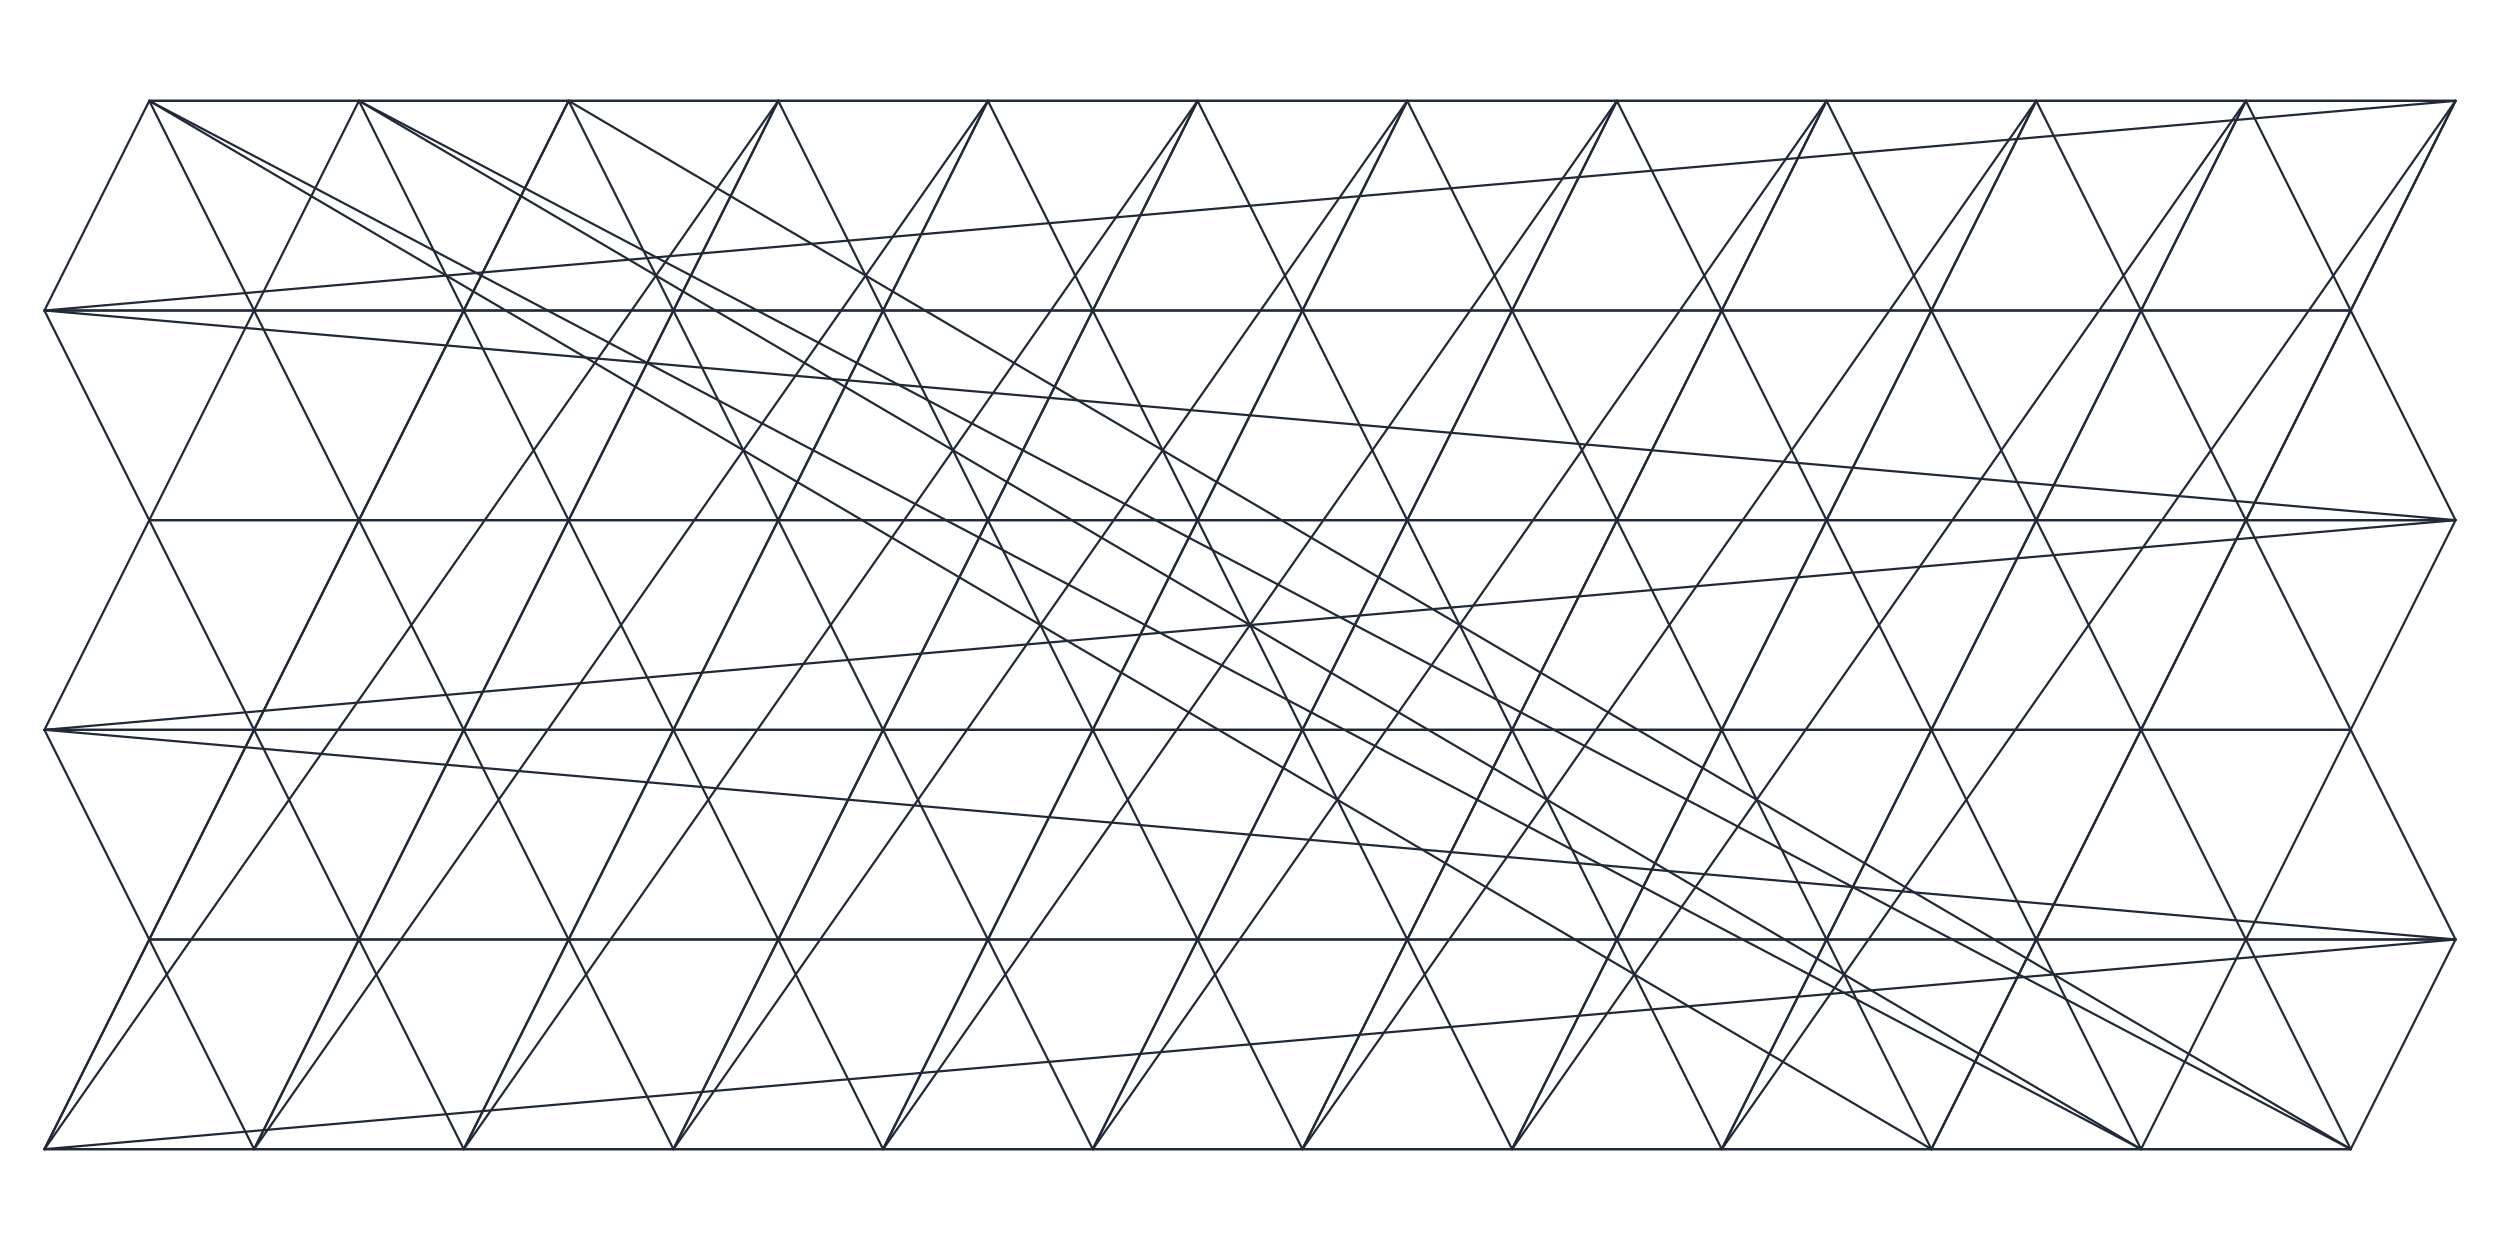
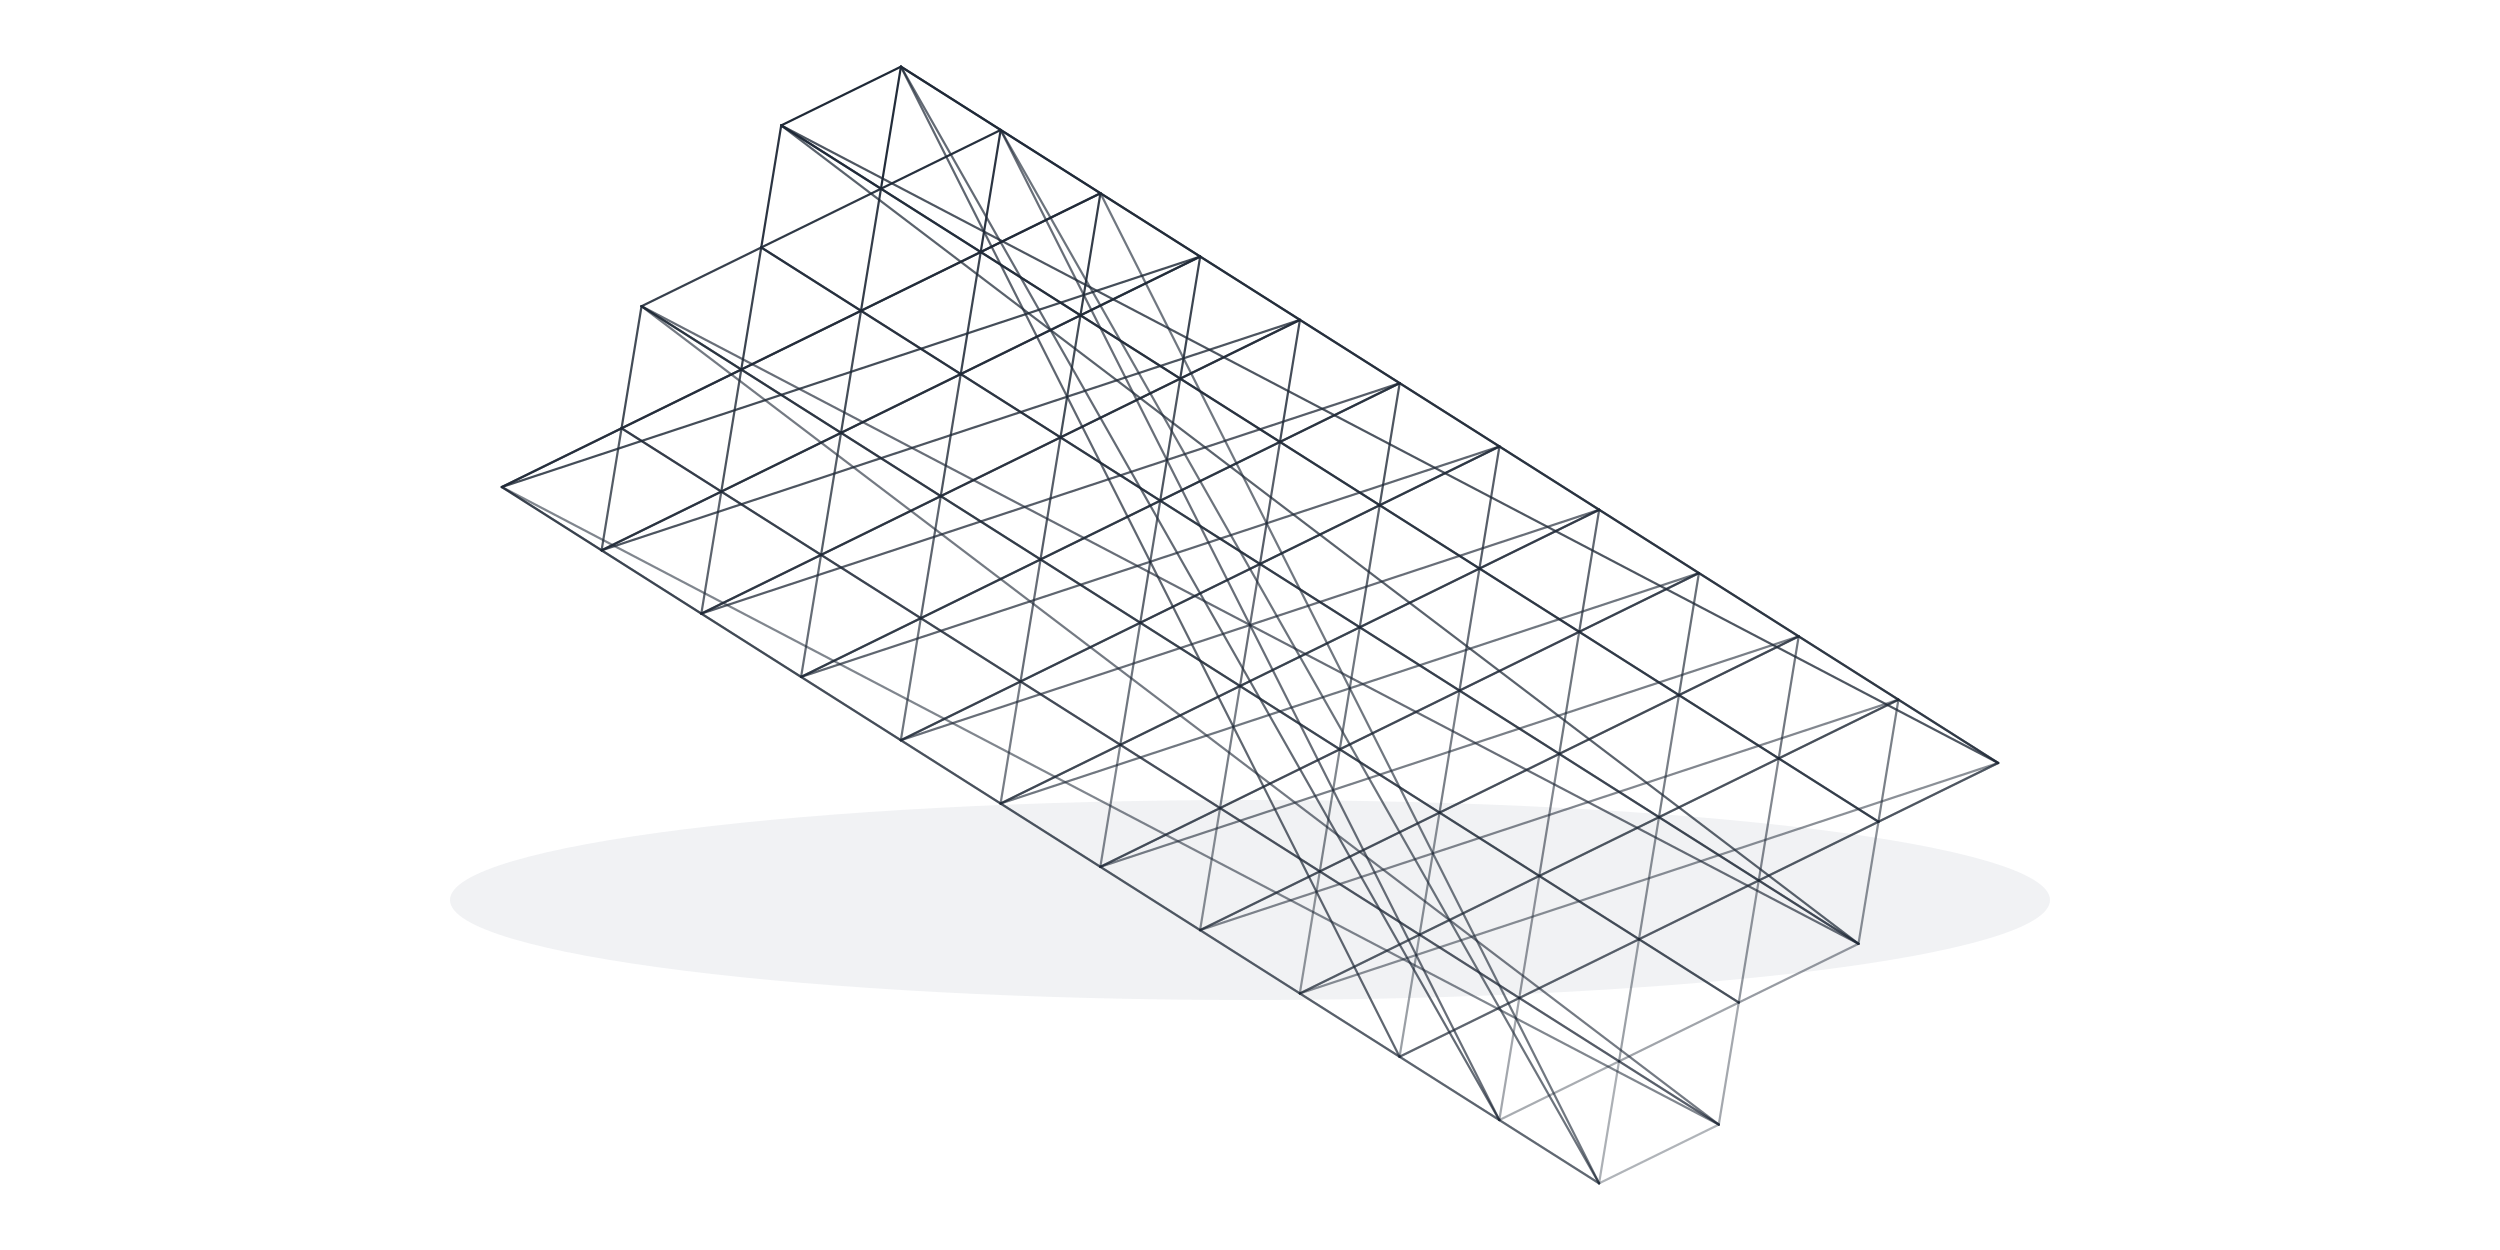
<svg xmlns="http://www.w3.org/2000/svg" width="900" height="450" viewBox="0 0 900 450" role="img" aria-label="TORUS12x6 grid">
  <rect width="100%" height="100%" fill="#ffffff" />
+   <ellipse cx="450.000" cy="324.000" rx="288.000" ry="36.000" fill="#e5e7eb" opacity="0.55" />
  <g fill="none" stroke="#1f2937" stroke-width="0.8" stroke-linecap="round" stroke-linejoin="round">
-     <line x1="91.478" y1="413.696" x2="16.000" y2="413.696" />
-     <line x1="53.739" y1="338.217" x2="91.478" y2="413.696" />
-     <line x1="16.000" y1="413.696" x2="53.739" y2="338.217" />
-     <line x1="280.174" y1="36.304" x2="16.000" y2="413.696" />
-     <line x1="91.478" y1="413.696" x2="280.174" y2="36.304" />
-     <line x1="166.957" y1="413.696" x2="91.478" y2="413.696" />
-     <line x1="129.217" y1="338.217" x2="166.957" y2="413.696" />
-     <line x1="91.478" y1="413.696" x2="129.217" y2="338.217" />
-     <line x1="355.652" y1="36.304" x2="91.478" y2="413.696" />
-     <line x1="166.957" y1="413.696" x2="355.652" y2="36.304" />
-     <line x1="242.435" y1="413.696" x2="166.957" y2="413.696" />
-     <line x1="204.696" y1="338.217" x2="242.435" y2="413.696" />
-     <line x1="166.957" y1="413.696" x2="204.696" y2="338.217" />
-     <line x1="431.130" y1="36.304" x2="166.957" y2="413.696" />
-     <line x1="242.435" y1="413.696" x2="431.130" y2="36.304" />
-     <line x1="317.913" y1="413.696" x2="242.435" y2="413.696" />
-     <line x1="280.174" y1="338.217" x2="317.913" y2="413.696" />
-     <line x1="242.435" y1="413.696" x2="280.174" y2="338.217" />
-     <line x1="506.609" y1="36.304" x2="242.435" y2="413.696" />
-     <line x1="317.913" y1="413.696" x2="506.609" y2="36.304" />
-     <line x1="393.391" y1="413.696" x2="317.913" y2="413.696" />
-     <line x1="355.652" y1="338.217" x2="393.391" y2="413.696" />
-     <line x1="317.913" y1="413.696" x2="355.652" y2="338.217" />
-     <line x1="582.087" y1="36.304" x2="317.913" y2="413.696" />
-     <line x1="393.391" y1="413.696" x2="582.087" y2="36.304" />
-     <line x1="468.870" y1="413.696" x2="393.391" y2="413.696" />
-     <line x1="431.130" y1="338.217" x2="468.870" y2="413.696" />
-     <line x1="393.391" y1="413.696" x2="431.130" y2="338.217" />
-     <line x1="657.565" y1="36.304" x2="393.391" y2="413.696" />
-     <line x1="468.870" y1="413.696" x2="657.565" y2="36.304" />
-     <line x1="544.348" y1="413.696" x2="468.870" y2="413.696" />
-     <line x1="506.609" y1="338.217" x2="544.348" y2="413.696" />
-     <line x1="468.870" y1="413.696" x2="506.609" y2="338.217" />
-     <line x1="733.043" y1="36.304" x2="468.870" y2="413.696" />
-     <line x1="544.348" y1="413.696" x2="733.043" y2="36.304" />
-     <line x1="619.826" y1="413.696" x2="544.348" y2="413.696" />
-     <line x1="582.087" y1="338.217" x2="619.826" y2="413.696" />
-     <line x1="544.348" y1="413.696" x2="582.087" y2="338.217" />
-     <line x1="808.522" y1="36.304" x2="544.348" y2="413.696" />
-     <line x1="619.826" y1="413.696" x2="808.522" y2="36.304" />
-     <line x1="695.304" y1="413.696" x2="619.826" y2="413.696" />
-     <line x1="657.565" y1="338.217" x2="695.304" y2="413.696" />
-     <line x1="619.826" y1="413.696" x2="657.565" y2="338.217" />
-     <line x1="884.000" y1="36.304" x2="619.826" y2="413.696" />
-     <line x1="695.304" y1="413.696" x2="884.000" y2="36.304" />
-     <line x1="770.783" y1="413.696" x2="695.304" y2="413.696" />
-     <line x1="733.043" y1="338.217" x2="770.783" y2="413.696" />
-     <line x1="695.304" y1="413.696" x2="733.043" y2="338.217" />
-     <line x1="53.739" y1="36.304" x2="695.304" y2="413.696" />
-     <line x1="770.783" y1="413.696" x2="53.739" y2="36.304" />
-     <line x1="846.261" y1="413.696" x2="770.783" y2="413.696" />
-     <line x1="808.522" y1="338.217" x2="846.261" y2="413.696" />
-     <line x1="770.783" y1="413.696" x2="808.522" y2="338.217" />
-     <line x1="129.217" y1="36.304" x2="770.783" y2="413.696" />
-     <line x1="846.261" y1="413.696" x2="129.217" y2="36.304" />
-     <line x1="16.000" y1="413.696" x2="846.261" y2="413.696" />
-     <line x1="884.000" y1="338.217" x2="16.000" y2="413.696" />
-     <line x1="846.261" y1="413.696" x2="884.000" y2="338.217" />
-     <line x1="204.696" y1="36.304" x2="846.261" y2="413.696" />
-     <line x1="16.000" y1="413.696" x2="204.696" y2="36.304" />
-     <line x1="129.217" y1="338.217" x2="53.739" y2="338.217" />
-     <line x1="91.478" y1="262.739" x2="129.217" y2="338.217" />
-     <line x1="53.739" y1="338.217" x2="91.478" y2="262.739" />
-     <line x1="204.696" y1="338.217" x2="129.217" y2="338.217" />
-     <line x1="166.957" y1="262.739" x2="204.696" y2="338.217" />
-     <line x1="129.217" y1="338.217" x2="166.957" y2="262.739" />
-     <line x1="280.174" y1="338.217" x2="204.696" y2="338.217" />
-     <line x1="242.435" y1="262.739" x2="280.174" y2="338.217" />
-     <line x1="204.696" y1="338.217" x2="242.435" y2="262.739" />
-     <line x1="355.652" y1="338.217" x2="280.174" y2="338.217" />
-     <line x1="317.913" y1="262.739" x2="355.652" y2="338.217" />
-     <line x1="280.174" y1="338.217" x2="317.913" y2="262.739" />
-     <line x1="431.130" y1="338.217" x2="355.652" y2="338.217" />
-     <line x1="393.391" y1="262.739" x2="431.130" y2="338.217" />
-     <line x1="355.652" y1="338.217" x2="393.391" y2="262.739" />
-     <line x1="506.609" y1="338.217" x2="431.130" y2="338.217" />
-     <line x1="468.870" y1="262.739" x2="506.609" y2="338.217" />
-     <line x1="431.130" y1="338.217" x2="468.870" y2="262.739" />
-     <line x1="582.087" y1="338.217" x2="506.609" y2="338.217" />
-     <line x1="544.348" y1="262.739" x2="582.087" y2="338.217" />
-     <line x1="506.609" y1="338.217" x2="544.348" y2="262.739" />
-     <line x1="657.565" y1="338.217" x2="582.087" y2="338.217" />
-     <line x1="619.826" y1="262.739" x2="657.565" y2="338.217" />
-     <line x1="582.087" y1="338.217" x2="619.826" y2="262.739" />
-     <line x1="733.043" y1="338.217" x2="657.565" y2="338.217" />
-     <line x1="695.304" y1="262.739" x2="733.043" y2="338.217" />
-     <line x1="657.565" y1="338.217" x2="695.304" y2="262.739" />
-     <line x1="808.522" y1="338.217" x2="733.043" y2="338.217" />
-     <line x1="770.783" y1="262.739" x2="808.522" y2="338.217" />
-     <line x1="733.043" y1="338.217" x2="770.783" y2="262.739" />
-     <line x1="884.000" y1="338.217" x2="808.522" y2="338.217" />
-     <line x1="846.261" y1="262.739" x2="884.000" y2="338.217" />
-     <line x1="808.522" y1="338.217" x2="846.261" y2="262.739" />
-     <line x1="53.739" y1="338.217" x2="884.000" y2="338.217" />
-     <line x1="16.000" y1="262.739" x2="53.739" y2="338.217" />
-     <line x1="884.000" y1="338.217" x2="16.000" y2="262.739" />
-     <line x1="166.957" y1="262.739" x2="91.478" y2="262.739" />
-     <line x1="129.217" y1="187.261" x2="166.957" y2="262.739" />
-     <line x1="91.478" y1="262.739" x2="129.217" y2="187.261" />
-     <line x1="242.435" y1="262.739" x2="166.957" y2="262.739" />
-     <line x1="204.696" y1="187.261" x2="242.435" y2="262.739" />
-     <line x1="166.957" y1="262.739" x2="204.696" y2="187.261" />
-     <line x1="317.913" y1="262.739" x2="242.435" y2="262.739" />
-     <line x1="280.174" y1="187.261" x2="317.913" y2="262.739" />
-     <line x1="242.435" y1="262.739" x2="280.174" y2="187.261" />
-     <line x1="393.391" y1="262.739" x2="317.913" y2="262.739" />
-     <line x1="355.652" y1="187.261" x2="393.391" y2="262.739" />
-     <line x1="317.913" y1="262.739" x2="355.652" y2="187.261" />
-     <line x1="468.870" y1="262.739" x2="393.391" y2="262.739" />
-     <line x1="431.130" y1="187.261" x2="468.870" y2="262.739" />
-     <line x1="393.391" y1="262.739" x2="431.130" y2="187.261" />
-     <line x1="544.348" y1="262.739" x2="468.870" y2="262.739" />
-     <line x1="506.609" y1="187.261" x2="544.348" y2="262.739" />
-     <line x1="468.870" y1="262.739" x2="506.609" y2="187.261" />
-     <line x1="619.826" y1="262.739" x2="544.348" y2="262.739" />
-     <line x1="582.087" y1="187.261" x2="619.826" y2="262.739" />
-     <line x1="544.348" y1="262.739" x2="582.087" y2="187.261" />
-     <line x1="695.304" y1="262.739" x2="619.826" y2="262.739" />
-     <line x1="657.565" y1="187.261" x2="695.304" y2="262.739" />
-     <line x1="619.826" y1="262.739" x2="657.565" y2="187.261" />
-     <line x1="770.783" y1="262.739" x2="695.304" y2="262.739" />
-     <line x1="733.043" y1="187.261" x2="770.783" y2="262.739" />
-     <line x1="695.304" y1="262.739" x2="733.043" y2="187.261" />
-     <line x1="846.261" y1="262.739" x2="770.783" y2="262.739" />
-     <line x1="808.522" y1="187.261" x2="846.261" y2="262.739" />
-     <line x1="770.783" y1="262.739" x2="808.522" y2="187.261" />
-     <line x1="16.000" y1="262.739" x2="846.261" y2="262.739" />
-     <line x1="884.000" y1="187.261" x2="16.000" y2="262.739" />
-     <line x1="846.261" y1="262.739" x2="884.000" y2="187.261" />
-     <line x1="91.478" y1="262.739" x2="16.000" y2="262.739" />
-     <line x1="53.739" y1="187.261" x2="91.478" y2="262.739" />
-     <line x1="16.000" y1="262.739" x2="53.739" y2="187.261" />
-     <line x1="204.696" y1="187.261" x2="129.217" y2="187.261" />
-     <line x1="166.957" y1="111.783" x2="204.696" y2="187.261" />
-     <line x1="129.217" y1="187.261" x2="166.957" y2="111.783" />
-     <line x1="280.174" y1="187.261" x2="204.696" y2="187.261" />
-     <line x1="242.435" y1="111.783" x2="280.174" y2="187.261" />
-     <line x1="204.696" y1="187.261" x2="242.435" y2="111.783" />
-     <line x1="355.652" y1="187.261" x2="280.174" y2="187.261" />
-     <line x1="317.913" y1="111.783" x2="355.652" y2="187.261" />
-     <line x1="280.174" y1="187.261" x2="317.913" y2="111.783" />
-     <line x1="431.130" y1="187.261" x2="355.652" y2="187.261" />
-     <line x1="393.391" y1="111.783" x2="431.130" y2="187.261" />
-     <line x1="355.652" y1="187.261" x2="393.391" y2="111.783" />
-     <line x1="506.609" y1="187.261" x2="431.130" y2="187.261" />
-     <line x1="468.870" y1="111.783" x2="506.609" y2="187.261" />
-     <line x1="431.130" y1="187.261" x2="468.870" y2="111.783" />
-     <line x1="582.087" y1="187.261" x2="506.609" y2="187.261" />
-     <line x1="544.348" y1="111.783" x2="582.087" y2="187.261" />
-     <line x1="506.609" y1="187.261" x2="544.348" y2="111.783" />
-     <line x1="657.565" y1="187.261" x2="582.087" y2="187.261" />
-     <line x1="619.826" y1="111.783" x2="657.565" y2="187.261" />
-     <line x1="582.087" y1="187.261" x2="619.826" y2="111.783" />
-     <line x1="733.043" y1="187.261" x2="657.565" y2="187.261" />
-     <line x1="695.304" y1="111.783" x2="733.043" y2="187.261" />
-     <line x1="657.565" y1="187.261" x2="695.304" y2="111.783" />
-     <line x1="808.522" y1="187.261" x2="733.043" y2="187.261" />
-     <line x1="770.783" y1="111.783" x2="808.522" y2="187.261" />
-     <line x1="733.043" y1="187.261" x2="770.783" y2="111.783" />
-     <line x1="884.000" y1="187.261" x2="808.522" y2="187.261" />
-     <line x1="846.261" y1="111.783" x2="884.000" y2="187.261" />
-     <line x1="808.522" y1="187.261" x2="846.261" y2="111.783" />
-     <line x1="53.739" y1="187.261" x2="884.000" y2="187.261" />
-     <line x1="16.000" y1="111.783" x2="53.739" y2="187.261" />
-     <line x1="884.000" y1="187.261" x2="16.000" y2="111.783" />
-     <line x1="129.217" y1="187.261" x2="53.739" y2="187.261" />
-     <line x1="91.478" y1="111.783" x2="129.217" y2="187.261" />
-     <line x1="53.739" y1="187.261" x2="91.478" y2="111.783" />
-     <line x1="242.435" y1="111.783" x2="166.957" y2="111.783" />
-     <line x1="204.696" y1="36.304" x2="242.435" y2="111.783" />
-     <line x1="166.957" y1="111.783" x2="204.696" y2="36.304" />
-     <line x1="317.913" y1="111.783" x2="242.435" y2="111.783" />
-     <line x1="280.174" y1="36.304" x2="317.913" y2="111.783" />
-     <line x1="242.435" y1="111.783" x2="280.174" y2="36.304" />
-     <line x1="393.391" y1="111.783" x2="317.913" y2="111.783" />
-     <line x1="355.652" y1="36.304" x2="393.391" y2="111.783" />
-     <line x1="317.913" y1="111.783" x2="355.652" y2="36.304" />
-     <line x1="468.870" y1="111.783" x2="393.391" y2="111.783" />
-     <line x1="431.130" y1="36.304" x2="468.870" y2="111.783" />
-     <line x1="393.391" y1="111.783" x2="431.130" y2="36.304" />
-     <line x1="544.348" y1="111.783" x2="468.870" y2="111.783" />
-     <line x1="506.609" y1="36.304" x2="544.348" y2="111.783" />
-     <line x1="468.870" y1="111.783" x2="506.609" y2="36.304" />
-     <line x1="619.826" y1="111.783" x2="544.348" y2="111.783" />
-     <line x1="582.087" y1="36.304" x2="619.826" y2="111.783" />
-     <line x1="544.348" y1="111.783" x2="582.087" y2="36.304" />
-     <line x1="695.304" y1="111.783" x2="619.826" y2="111.783" />
-     <line x1="657.565" y1="36.304" x2="695.304" y2="111.783" />
-     <line x1="619.826" y1="111.783" x2="657.565" y2="36.304" />
-     <line x1="770.783" y1="111.783" x2="695.304" y2="111.783" />
-     <line x1="733.043" y1="36.304" x2="770.783" y2="111.783" />
-     <line x1="695.304" y1="111.783" x2="733.043" y2="36.304" />
-     <line x1="846.261" y1="111.783" x2="770.783" y2="111.783" />
-     <line x1="808.522" y1="36.304" x2="846.261" y2="111.783" />
-     <line x1="770.783" y1="111.783" x2="808.522" y2="36.304" />
-     <line x1="16.000" y1="111.783" x2="846.261" y2="111.783" />
-     <line x1="884.000" y1="36.304" x2="16.000" y2="111.783" />
-     <line x1="846.261" y1="111.783" x2="884.000" y2="36.304" />
-     <line x1="91.478" y1="111.783" x2="16.000" y2="111.783" />
-     <line x1="53.739" y1="36.304" x2="91.478" y2="111.783" />
-     <line x1="16.000" y1="111.783" x2="53.739" y2="36.304" />
-     <line x1="166.957" y1="111.783" x2="91.478" y2="111.783" />
-     <line x1="129.217" y1="36.304" x2="166.957" y2="111.783" />
-     <line x1="91.478" y1="111.783" x2="129.217" y2="36.304" />
-     <line x1="280.174" y1="36.304" x2="204.696" y2="36.304" />
-     <line x1="355.652" y1="36.304" x2="280.174" y2="36.304" />
-     <line x1="431.130" y1="36.304" x2="355.652" y2="36.304" />
-     <line x1="506.609" y1="36.304" x2="431.130" y2="36.304" />
-     <line x1="582.087" y1="36.304" x2="506.609" y2="36.304" />
-     <line x1="657.565" y1="36.304" x2="582.087" y2="36.304" />
-     <line x1="733.043" y1="36.304" x2="657.565" y2="36.304" />
-     <line x1="808.522" y1="36.304" x2="733.043" y2="36.304" />
-     <line x1="884.000" y1="36.304" x2="808.522" y2="36.304" />
-     <line x1="53.739" y1="36.304" x2="884.000" y2="36.304" />
-     <line x1="129.217" y1="36.304" x2="53.739" y2="36.304" />
-     <line x1="204.696" y1="36.304" x2="129.217" y2="36.304" />
+     <line x1="575.664" y1="426.000" x2="618.762" y2="404.849" stroke-opacity="0.350" />
+     <line x1="575.664" y1="426.000" x2="539.755" y2="403.212" stroke-opacity="0.351" />
+     <line x1="582.853" y1="382.061" x2="575.664" y2="426.000" stroke-opacity="0.369" />
+     <line x1="618.762" y1="404.849" x2="582.853" y2="382.061" stroke-opacity="0.387" />
+     <line x1="539.755" y1="403.212" x2="582.853" y2="382.061" stroke-opacity="0.389" />
+     <line x1="539.755" y1="403.212" x2="503.845" y2="380.424" stroke-opacity="0.390" />
+     <line x1="625.952" y1="360.910" x2="618.762" y2="404.849" stroke-opacity="0.406" />
+     <line x1="546.944" y1="359.273" x2="539.755" y2="403.212" stroke-opacity="0.408" />
+     <line x1="582.853" y1="382.061" x2="625.952" y2="360.910" stroke-opacity="0.425" />
+     <line x1="582.853" y1="382.061" x2="546.944" y2="359.273" stroke-opacity="0.426" />
+     <line x1="503.845" y1="380.424" x2="546.944" y2="359.273" stroke-opacity="0.428" />
+     <line x1="503.845" y1="380.424" x2="467.936" y2="357.636" stroke-opacity="0.429" />
+     <line x1="590.042" y1="338.122" x2="582.853" y2="382.061" stroke-opacity="0.444" />
+     <line x1="511.035" y1="336.485" x2="503.845" y2="380.424" stroke-opacity="0.447" />
+     <line x1="625.952" y1="360.910" x2="669.050" y2="339.759" stroke-opacity="0.461" />
+     <line x1="625.952" y1="360.910" x2="590.042" y2="338.122" stroke-opacity="0.462" />
+     <line x1="546.944" y1="359.273" x2="590.042" y2="338.122" stroke-opacity="0.464" />
+     <line x1="546.944" y1="359.273" x2="511.035" y2="336.485" stroke-opacity="0.465" />
+     <line x1="467.936" y1="357.636" x2="511.035" y2="336.485" stroke-opacity="0.467" />
+     <line x1="467.936" y1="357.636" x2="432.027" y2="334.847" stroke-opacity="0.468" />
+     <line x1="633.141" y1="316.971" x2="625.952" y2="360.910" stroke-opacity="0.481" />
+     <line x1="554.133" y1="315.334" x2="546.944" y2="359.273" stroke-opacity="0.483" />
+     <line x1="475.125" y1="313.697" x2="467.936" y2="357.636" stroke-opacity="0.486" />
+     <line x1="669.050" y1="339.759" x2="633.141" y2="316.971" stroke-opacity="0.499" />
+     <line x1="503.845" y1="380.424" x2="719.338" y2="274.670" stroke-opacity="0.500" />
+     <line x1="590.042" y1="338.122" x2="633.141" y2="316.971" stroke-opacity="0.500" />
+     <line x1="590.042" y1="338.122" x2="554.133" y2="315.334" stroke-opacity="0.501" />
+     <line x1="511.035" y1="336.485" x2="554.133" y2="315.334" stroke-opacity="0.503" />
+     <line x1="511.035" y1="336.485" x2="475.125" y2="313.697" stroke-opacity="0.504" />
+     <line x1="432.027" y1="334.847" x2="475.125" y2="313.697" stroke-opacity="0.506" />
+     <line x1="432.027" y1="334.847" x2="396.117" y2="312.059" stroke-opacity="0.507" />
+     <line x1="676.240" y1="295.821" x2="669.050" y2="339.759" stroke-opacity="0.517" />
+     <line x1="597.232" y1="294.183" x2="590.042" y2="338.122" stroke-opacity="0.519" />
+     <line x1="719.338" y1="274.670" x2="467.936" y2="357.636" stroke-opacity="0.519" />
+     <line x1="518.224" y1="292.546" x2="511.035" y2="336.485" stroke-opacity="0.522" />
+     <line x1="439.216" y1="290.908" x2="432.027" y2="334.847" stroke-opacity="0.525" />
+     <line x1="633.141" y1="316.971" x2="676.240" y2="295.821" stroke-opacity="0.536" />
+     <line x1="633.141" y1="316.971" x2="597.232" y2="294.183" stroke-opacity="0.537" />
+     <line x1="467.936" y1="357.636" x2="683.429" y2="251.882" stroke-opacity="0.539" />
+     <line x1="554.133" y1="315.334" x2="597.232" y2="294.183" stroke-opacity="0.539" />
+     <line x1="554.133" y1="315.334" x2="518.224" y2="292.546" stroke-opacity="0.540" />
+     <line x1="475.125" y1="313.697" x2="518.224" y2="292.546" stroke-opacity="0.542" />
+     <line x1="475.125" y1="313.697" x2="439.216" y2="290.908" stroke-opacity="0.543" />
+     <line x1="396.117" y1="312.059" x2="439.216" y2="290.908" stroke-opacity="0.544" />
+     <line x1="396.117" y1="312.059" x2="360.208" y2="289.271" stroke-opacity="0.546" />
+     <line x1="180.662" y1="175.330" x2="575.664" y2="426.000" stroke-opacity="0.546" />
+     <line x1="640.330" y1="273.032" x2="633.141" y2="316.971" stroke-opacity="0.556" />
+     <line x1="561.323" y1="271.395" x2="554.133" y2="315.334" stroke-opacity="0.558" />
+     <line x1="683.429" y1="251.882" x2="432.027" y2="334.847" stroke-opacity="0.558" />
+     <line x1="482.315" y1="269.758" x2="475.125" y2="313.697" stroke-opacity="0.561" />
+     <line x1="403.307" y1="268.120" x2="396.117" y2="312.059" stroke-opacity="0.564" />
+     <line x1="618.762" y1="404.849" x2="180.662" y2="175.330" stroke-opacity="0.564" />
+     <line x1="676.240" y1="295.821" x2="719.338" y2="274.670" stroke-opacity="0.572" />
+     <line x1="676.240" y1="295.821" x2="640.330" y2="273.032" stroke-opacity="0.574" />
+     <line x1="597.232" y1="294.183" x2="640.330" y2="273.032" stroke-opacity="0.575" />
+     <line x1="597.232" y1="294.183" x2="561.323" y2="271.395" stroke-opacity="0.576" />
+     <line x1="518.224" y1="292.546" x2="561.323" y2="271.395" stroke-opacity="0.578" />
+     <line x1="432.027" y1="334.847" x2="647.520" y2="229.093" stroke-opacity="0.578" />
+     <line x1="518.224" y1="292.546" x2="482.315" y2="269.758" stroke-opacity="0.579" />
+     <line x1="439.216" y1="290.908" x2="482.315" y2="269.758" stroke-opacity="0.581" />
+     <line x1="223.760" y1="154.179" x2="618.762" y2="404.849" stroke-opacity="0.582" />
+     <line x1="439.216" y1="290.908" x2="403.307" y2="268.120" stroke-opacity="0.582" />
+     <line x1="360.208" y1="289.271" x2="403.307" y2="268.120" stroke-opacity="0.583" />
+     <line x1="360.208" y1="289.271" x2="324.299" y2="266.483" stroke-opacity="0.585" />
+     <line x1="683.429" y1="251.882" x2="676.240" y2="295.821" stroke-opacity="0.592" />
+     <line x1="604.421" y1="250.244" x2="597.232" y2="294.183" stroke-opacity="0.594" />
+     <line x1="525.413" y1="248.607" x2="518.224" y2="292.546" stroke-opacity="0.597" />
+     <line x1="647.520" y1="229.093" x2="396.117" y2="312.059" stroke-opacity="0.597" />
+     <line x1="446.405" y1="246.969" x2="439.216" y2="290.908" stroke-opacity="0.600" />
+     <line x1="367.397" y1="245.332" x2="360.208" y2="289.271" stroke-opacity="0.603" />
+     <line x1="719.338" y1="274.670" x2="683.429" y2="251.882" stroke-opacity="0.610" />
+     <line x1="640.330" y1="273.032" x2="683.429" y2="251.882" stroke-opacity="0.611" />
+     <line x1="640.330" y1="273.032" x2="604.421" y2="250.244" stroke-opacity="0.612" />
+     <line x1="561.323" y1="271.395" x2="604.421" y2="250.244" stroke-opacity="0.614" />
+     <line x1="561.323" y1="271.395" x2="525.413" y2="248.607" stroke-opacity="0.615" />
+     <line x1="482.315" y1="269.758" x2="525.413" y2="248.607" stroke-opacity="0.617" />
+     <line x1="396.117" y1="312.059" x2="611.610" y2="206.305" stroke-opacity="0.617" />
+     <line x1="482.315" y1="269.758" x2="446.405" y2="246.969" stroke-opacity="0.618" />
+     <line x1="618.762" y1="404.849" x2="230.950" y2="110.241" stroke-opacity="0.619" />
+     <line x1="403.307" y1="268.120" x2="446.405" y2="246.969" stroke-opacity="0.619" />
+     <line x1="403.307" y1="268.120" x2="367.397" y2="245.332" stroke-opacity="0.621" />
+     <line x1="324.299" y1="266.483" x2="367.397" y2="245.332" stroke-opacity="0.622" />
+     <line x1="324.299" y1="266.483" x2="288.390" y2="243.695" stroke-opacity="0.624" />
+     <line x1="647.520" y1="229.093" x2="640.330" y2="273.032" stroke-opacity="0.631" />
+     <line x1="568.512" y1="227.456" x2="561.323" y2="271.395" stroke-opacity="0.633" />
+     <line x1="489.504" y1="225.819" x2="482.315" y2="269.758" stroke-opacity="0.636" />
+     <line x1="611.610" y1="206.305" x2="360.208" y2="289.271" stroke-opacity="0.636" />
+     <line x1="396.155" y1="69.576" x2="575.664" y2="426.000" stroke-opacity="0.636" />
+     <line x1="410.496" y1="224.181" x2="403.307" y2="268.120" stroke-opacity="0.639" />
+     <line x1="331.488" y1="222.544" x2="324.299" y2="266.483" stroke-opacity="0.642" />
+     <line x1="683.429" y1="251.882" x2="647.520" y2="229.093" stroke-opacity="0.649" />
+     <line x1="604.421" y1="250.244" x2="647.520" y2="229.093" stroke-opacity="0.650" />
+     <line x1="604.421" y1="250.244" x2="568.512" y2="227.456" stroke-opacity="0.651" />
+     <line x1="525.413" y1="248.607" x2="568.512" y2="227.456" stroke-opacity="0.653" />
+     <line x1="525.413" y1="248.607" x2="489.504" y2="225.819" stroke-opacity="0.654" />
+     <line x1="446.405" y1="246.969" x2="489.504" y2="225.819" stroke-opacity="0.656" />
+     <line x1="360.208" y1="289.271" x2="575.701" y2="183.517" stroke-opacity="0.656" />
+     <line x1="575.664" y1="426.000" x2="360.245" y2="46.788" stroke-opacity="0.656" />
+     <line x1="230.950" y1="110.241" x2="625.952" y2="360.910" stroke-opacity="0.657" />
+     <line x1="446.405" y1="246.969" x2="410.496" y2="224.181" stroke-opacity="0.657" />
+     <line x1="367.397" y1="245.332" x2="410.496" y2="224.181" stroke-opacity="0.658" />
+     <line x1="367.397" y1="245.332" x2="331.488" y2="222.544" stroke-opacity="0.660" />
+     <line x1="288.390" y1="243.695" x2="331.488" y2="222.544" stroke-opacity="0.661" />
+     <line x1="288.390" y1="243.695" x2="252.480" y2="220.907" stroke-opacity="0.663" />
+     <line x1="611.610" y1="206.305" x2="604.421" y2="250.244" stroke-opacity="0.669" />
+     <line x1="532.603" y1="204.668" x2="525.413" y2="248.607" stroke-opacity="0.672" />
+     <line x1="669.050" y1="339.759" x2="230.950" y2="110.241" stroke-opacity="0.675" />
+     <line x1="453.595" y1="203.031" x2="446.405" y2="246.969" stroke-opacity="0.675" />
+     <line x1="360.245" y1="46.788" x2="539.755" y2="403.212" stroke-opacity="0.675" />
+     <line x1="575.701" y1="183.517" x2="324.299" y2="266.483" stroke-opacity="0.675" />
+     <line x1="374.587" y1="201.393" x2="367.397" y2="245.332" stroke-opacity="0.678" />
+     <line x1="295.579" y1="199.756" x2="288.390" y2="243.695" stroke-opacity="0.681" />
+     <line x1="647.520" y1="229.093" x2="611.610" y2="206.305" stroke-opacity="0.687" />
+     <line x1="568.512" y1="227.456" x2="611.610" y2="206.305" stroke-opacity="0.689" />
+     <line x1="568.512" y1="227.456" x2="532.603" y2="204.668" stroke-opacity="0.690" />
+     <line x1="489.504" y1="225.819" x2="532.603" y2="204.668" stroke-opacity="0.692" />
+     <line x1="489.504" y1="225.819" x2="453.595" y2="203.031" stroke-opacity="0.693" />
+     <line x1="274.048" y1="89.090" x2="669.050" y2="339.759" stroke-opacity="0.693" />
+     <line x1="410.496" y1="224.181" x2="453.595" y2="203.031" stroke-opacity="0.694" />
+     <line x1="539.755" y1="403.212" x2="324.336" y2="24.000" stroke-opacity="0.694" />
+     <line x1="324.299" y1="266.483" x2="539.792" y2="160.729" stroke-opacity="0.694" />
+     <line x1="410.496" y1="224.181" x2="374.587" y2="201.393" stroke-opacity="0.696" />
+     <line x1="331.488" y1="222.544" x2="374.587" y2="201.393" stroke-opacity="0.697" />
+     <line x1="331.488" y1="222.544" x2="295.579" y2="199.756" stroke-opacity="0.699" />
+     <line x1="252.480" y1="220.907" x2="295.579" y2="199.756" stroke-opacity="0.700" />
+     <line x1="252.480" y1="220.907" x2="216.571" y2="198.118" stroke-opacity="0.701" />
+     <line x1="575.701" y1="183.517" x2="568.512" y2="227.456" stroke-opacity="0.708" />
+     <line x1="496.693" y1="181.880" x2="489.504" y2="225.819" stroke-opacity="0.711" />
+     <line x1="417.685" y1="180.242" x2="410.496" y2="224.181" stroke-opacity="0.714" />
+     <line x1="324.336" y1="24.000" x2="503.845" y2="380.424" stroke-opacity="0.714" />
+     <line x1="539.792" y1="160.729" x2="288.390" y2="243.695" stroke-opacity="0.714" />
+     <line x1="338.677" y1="178.605" x2="331.488" y2="222.544" stroke-opacity="0.717" />
+     <line x1="259.670" y1="176.968" x2="252.480" y2="220.907" stroke-opacity="0.719" />
+     <line x1="611.610" y1="206.305" x2="575.701" y2="183.517" stroke-opacity="0.726" />
+     <line x1="532.603" y1="204.668" x2="575.701" y2="183.517" stroke-opacity="0.728" />
+     <line x1="532.603" y1="204.668" x2="496.693" y2="181.880" stroke-opacity="0.729" />
+     <line x1="669.050" y1="339.759" x2="281.238" y2="45.151" stroke-opacity="0.731" />
+     <line x1="453.595" y1="203.031" x2="496.693" y2="181.880" stroke-opacity="0.731" />
+     <line x1="453.595" y1="203.031" x2="417.685" y2="180.242" stroke-opacity="0.732" />
+     <line x1="374.587" y1="201.393" x2="417.685" y2="180.242" stroke-opacity="0.733" />
+     <line x1="288.390" y1="243.695" x2="503.883" y2="137.941" stroke-opacity="0.733" />
+     <line x1="374.587" y1="201.393" x2="338.677" y2="178.605" stroke-opacity="0.735" />
+     <line x1="295.579" y1="199.756" x2="338.677" y2="178.605" stroke-opacity="0.736" />
+     <line x1="295.579" y1="199.756" x2="259.670" y2="176.968" stroke-opacity="0.738" />
+     <line x1="216.571" y1="198.118" x2="259.670" y2="176.968" stroke-opacity="0.739" />
+     <line x1="216.571" y1="198.118" x2="180.662" y2="175.330" stroke-opacity="0.740" />
+     <line x1="539.792" y1="160.729" x2="532.603" y2="204.668" stroke-opacity="0.747" />
+     <line x1="460.784" y1="159.092" x2="453.595" y2="203.031" stroke-opacity="0.750" />
+     <line x1="503.883" y1="137.941" x2="252.480" y2="220.907" stroke-opacity="0.753" />
+     <line x1="381.776" y1="157.454" x2="374.587" y2="201.393" stroke-opacity="0.753" />
+     <line x1="302.768" y1="155.817" x2="295.579" y2="199.756" stroke-opacity="0.756" />
+     <line x1="223.760" y1="154.179" x2="216.571" y2="198.118" stroke-opacity="0.758" />
+     <line x1="575.701" y1="183.517" x2="539.792" y2="160.729" stroke-opacity="0.765" />
+     <line x1="496.693" y1="181.880" x2="539.792" y2="160.729" stroke-opacity="0.767" />
+     <line x1="281.238" y1="45.151" x2="676.240" y2="295.821" stroke-opacity="0.768" />
+     <line x1="496.693" y1="181.880" x2="460.784" y2="159.092" stroke-opacity="0.768" />
+     <line x1="417.685" y1="180.242" x2="460.784" y2="159.092" stroke-opacity="0.769" />
+     <line x1="417.685" y1="180.242" x2="381.776" y2="157.454" stroke-opacity="0.771" />
+     <line x1="338.677" y1="178.605" x2="381.776" y2="157.454" stroke-opacity="0.772" />
+     <line x1="252.480" y1="220.907" x2="467.973" y2="115.153" stroke-opacity="0.772" />
+     <line x1="338.677" y1="178.605" x2="302.768" y2="155.817" stroke-opacity="0.774" />
+     <line x1="259.670" y1="176.968" x2="302.768" y2="155.817" stroke-opacity="0.775" />
+     <line x1="259.670" y1="176.968" x2="223.760" y2="154.179" stroke-opacity="0.776" />
+     <line x1="180.662" y1="175.330" x2="223.760" y2="154.179" stroke-opacity="0.778" />
+     <line x1="719.338" y1="274.670" x2="281.238" y2="45.151" stroke-opacity="0.786" />
+     <line x1="503.883" y1="137.941" x2="496.693" y2="181.880" stroke-opacity="0.786" />
+     <line x1="424.875" y1="136.303" x2="417.685" y2="180.242" stroke-opacity="0.789" />
+     <line x1="345.867" y1="134.666" x2="338.677" y2="178.605" stroke-opacity="0.792" />
+     <line x1="467.973" y1="115.153" x2="216.571" y2="198.118" stroke-opacity="0.792" />
+     <line x1="266.859" y1="133.029" x2="259.670" y2="176.968" stroke-opacity="0.794" />
+     <line x1="324.336" y1="24.000" x2="719.338" y2="274.670" stroke-opacity="0.804" />
+     <line x1="539.792" y1="160.729" x2="503.883" y2="137.941" stroke-opacity="0.804" />
+     <line x1="460.784" y1="159.092" x2="503.883" y2="137.941" stroke-opacity="0.806" />
+     <line x1="460.784" y1="159.092" x2="424.875" y2="136.303" stroke-opacity="0.807" />
+     <line x1="381.776" y1="157.454" x2="424.875" y2="136.303" stroke-opacity="0.808" />
+     <line x1="381.776" y1="157.454" x2="345.867" y2="134.666" stroke-opacity="0.810" />
+     <line x1="302.768" y1="155.817" x2="345.867" y2="134.666" stroke-opacity="0.811" />
+     <line x1="216.571" y1="198.118" x2="432.064" y2="92.364" stroke-opacity="0.811" />
+     <line x1="302.768" y1="155.817" x2="266.859" y2="133.029" stroke-opacity="0.813" />
+     <line x1="223.760" y1="154.179" x2="266.859" y2="133.029" stroke-opacity="0.814" />
+     <line x1="467.973" y1="115.153" x2="460.784" y2="159.092" stroke-opacity="0.825" />
+     <line x1="388.965" y1="113.515" x2="381.776" y2="157.454" stroke-opacity="0.828" />
+     <line x1="309.958" y1="111.878" x2="302.768" y2="155.817" stroke-opacity="0.831" />
+     <line x1="432.064" y1="92.364" x2="180.662" y2="175.330" stroke-opacity="0.831" />
+     <line x1="230.950" y1="110.241" x2="223.760" y2="154.179" stroke-opacity="0.833" />
+     <line x1="503.883" y1="137.941" x2="467.973" y2="115.153" stroke-opacity="0.843" />
+     <line x1="424.875" y1="136.303" x2="467.973" y2="115.153" stroke-opacity="0.844" />
+     <line x1="424.875" y1="136.303" x2="388.965" y2="113.515" stroke-opacity="0.846" />
+     <line x1="345.867" y1="134.666" x2="388.965" y2="113.515" stroke-opacity="0.847" />
+     <line x1="345.867" y1="134.666" x2="309.958" y2="111.878" stroke-opacity="0.849" />
+     <line x1="266.859" y1="133.029" x2="309.958" y2="111.878" stroke-opacity="0.850" />
+     <line x1="180.662" y1="175.330" x2="396.155" y2="69.576" stroke-opacity="0.850" />
+     <line x1="266.859" y1="133.029" x2="230.950" y2="110.241" stroke-opacity="0.851" />
+     <line x1="432.064" y1="92.364" x2="424.875" y2="136.303" stroke-opacity="0.864" />
+     <line x1="353.056" y1="90.727" x2="345.867" y2="134.666" stroke-opacity="0.867" />
+     <line x1="274.048" y1="89.090" x2="266.859" y2="133.029" stroke-opacity="0.869" />
+     <line x1="467.973" y1="115.153" x2="432.064" y2="92.364" stroke-opacity="0.882" />
+     <line x1="388.965" y1="113.515" x2="432.064" y2="92.364" stroke-opacity="0.883" />
+     <line x1="388.965" y1="113.515" x2="353.056" y2="90.727" stroke-opacity="0.885" />
+     <line x1="309.958" y1="111.878" x2="353.056" y2="90.727" stroke-opacity="0.886" />
+     <line x1="309.958" y1="111.878" x2="274.048" y2="89.090" stroke-opacity="0.888" />
+     <line x1="230.950" y1="110.241" x2="274.048" y2="89.090" stroke-opacity="0.889" />
+     <line x1="396.155" y1="69.576" x2="388.965" y2="113.515" stroke-opacity="0.903" />
+     <line x1="317.147" y1="67.939" x2="309.958" y2="111.878" stroke-opacity="0.906" />
+     <line x1="432.064" y1="92.364" x2="396.155" y2="69.576" stroke-opacity="0.921" />
+     <line x1="353.056" y1="90.727" x2="396.155" y2="69.576" stroke-opacity="0.922" />
+     <line x1="353.056" y1="90.727" x2="317.147" y2="67.939" stroke-opacity="0.924" />
+     <line x1="274.048" y1="89.090" x2="317.147" y2="67.939" stroke-opacity="0.925" />
+     <line x1="360.245" y1="46.788" x2="353.056" y2="90.727" stroke-opacity="0.942" />
+     <line x1="281.238" y1="45.151" x2="274.048" y2="89.090" stroke-opacity="0.944" />
+     <line x1="396.155" y1="69.576" x2="360.245" y2="46.788" stroke-opacity="0.960" />
+     <line x1="317.147" y1="67.939" x2="360.245" y2="46.788" stroke-opacity="0.961" />
+     <line x1="317.147" y1="67.939" x2="281.238" y2="45.151" stroke-opacity="0.963" />
+     <line x1="324.336" y1="24.000" x2="317.147" y2="67.939" stroke-opacity="0.981" />
+     <line x1="360.245" y1="46.788" x2="324.336" y2="24.000" stroke-opacity="0.999" />
+     <line x1="281.238" y1="45.151" x2="324.336" y2="24.000" stroke-opacity="1.000" />
  </g>
</svg>
